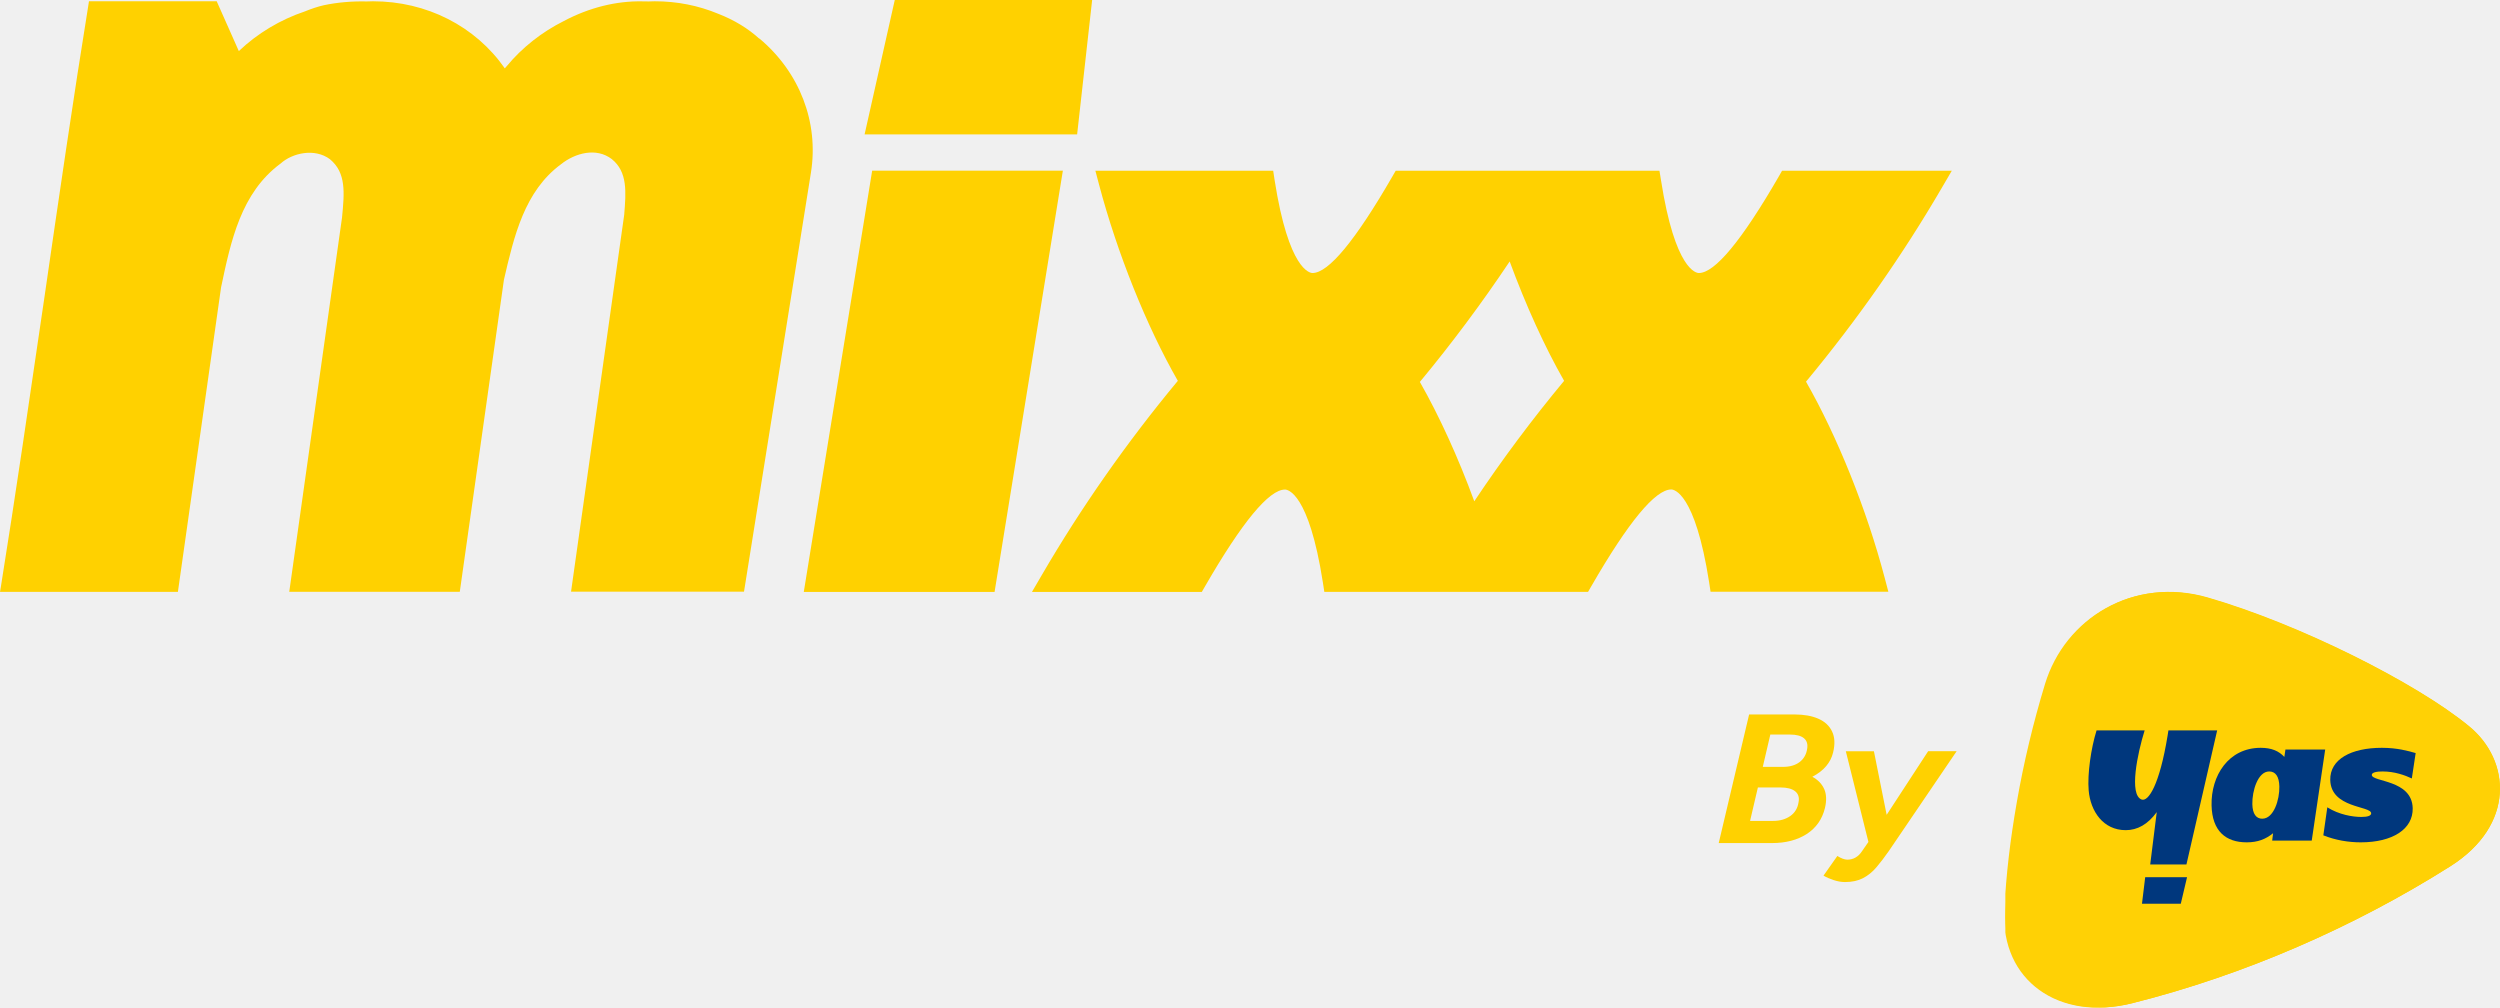
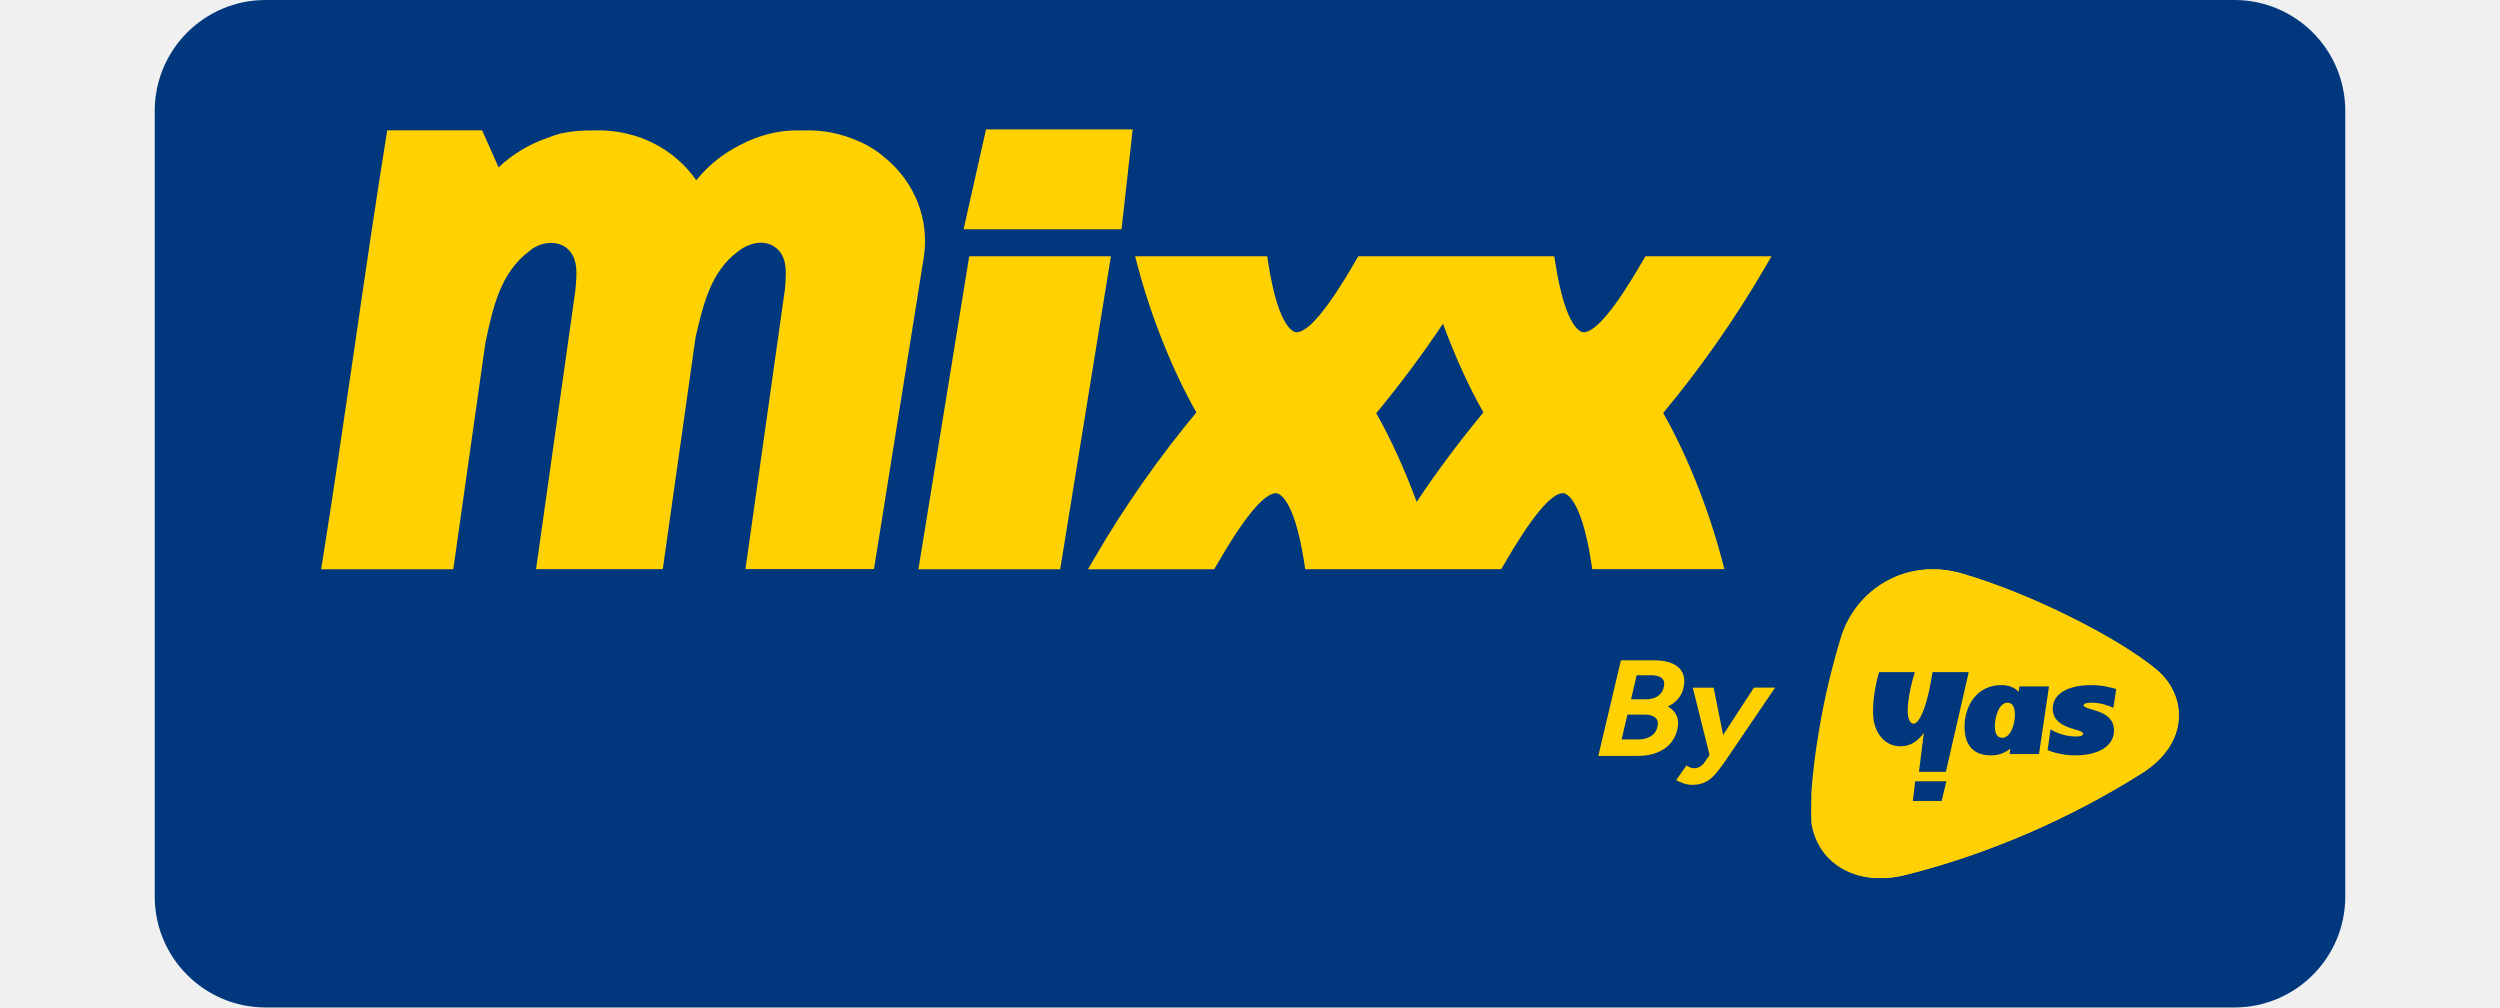
- <svg xmlns="http://www.w3.org/2000/svg" width="201" height="81" viewBox="0 0 201 81" fill="none">
+ <svg xmlns="http://www.w3.org/2000/svg" width="201" height="81" viewBox="-18 -14 237 109" fill="none">
+   <rect x="-18" y="-14" width="237" height="109" rx="12" fill="#00377D" />
  <g clip-path="url(#clip0_3031_6136)">
    <path d="M171.485 80.646C180.437 78.395 189.264 74.543 197.001 69.65C202.261 66.324 201.855 61.132 198.533 58.397C194.259 54.874 184.791 50.138 177.5 48.034C171.58 46.327 166.109 49.692 164.506 54.986C163.564 58.093 162.806 61.257 162.248 64.465C161.719 67.506 161.385 70.277 161.242 73.229C160.971 78.791 165.584 82.131 171.486 80.647L171.485 80.646Z" fill="#FFD100" />
    <path d="M170.094 58.83H173.207L173.71 56.694H170.352L170.094 58.83Z" fill="#00377D" />
    <path d="M167.408 69.132C168.177 69.132 168.707 68.787 168.835 67.889L170.039 59.925H173.086L171.851 68.204C171.595 69.835 170.455 71.153 167.104 71.153L167.409 69.132H167.408Z" fill="#00377D" />
    <path d="M176.306 64.028C176.291 64.207 176.275 64.387 176.275 64.552C176.275 65.45 176.546 65.838 177.012 65.838C177.478 65.838 177.863 65.524 178.039 65.015H180.926C180.412 66.662 179.05 67.86 176.677 67.86C174.559 67.86 173.149 66.827 173.149 64.522C173.149 61.827 175.106 59.775 178.023 59.775C179.706 59.775 181.278 60.449 181.278 62.919C181.278 63.248 181.247 63.623 181.182 64.026H176.308L176.306 64.028ZM176.643 62.604H178.311C178.343 62.006 178.182 61.571 177.686 61.571C177.238 61.571 176.885 62.006 176.643 62.604Z" fill="#00377D" />
    <path d="M194.2 62.53L193.415 67.71H190.369L191.01 63.443C191.154 62.545 190.946 62.171 190.528 62.171C190.11 62.171 189.646 62.545 189.454 63.743L188.861 67.71H185.815L186.456 63.443C186.6 62.545 186.392 62.171 185.974 62.171C185.556 62.171 185.092 62.545 184.9 63.743L184.307 67.71H181.26L182.429 59.925H185.477L185.316 60.988C185.814 60.359 186.567 59.775 187.61 59.775C188.652 59.775 189.454 60.164 189.646 61.273C190.271 60.314 191.185 59.775 192.164 59.775C193.478 59.775 194.521 60.434 194.2 62.53Z" fill="#00377D" />
    <path d="M171.412 80.661C180.383 78.409 189.23 74.557 196.984 69.665C202.256 66.339 201.848 61.146 198.519 58.41C194.235 54.887 184.746 50.152 177.439 48.049C171.506 46.34 166.024 49.706 164.417 55C163.473 58.107 162.714 61.271 162.154 64.48C161.623 67.521 161.289 70.292 161.146 73.243C160.875 78.805 165.498 82.146 171.412 80.661Z" fill="#FFD105" />
    <path d="M183.749 60.266L183.661 60.856C183.213 60.378 182.635 60.124 181.761 60.124C179.17 60.124 177.757 62.362 177.81 64.754C177.857 66.823 178.953 67.724 180.635 67.724C181.527 67.724 182.16 67.471 182.755 66.992L182.684 67.582H185.864L186.945 60.265H183.749V60.266ZM181.888 65.825C181.401 65.825 181.105 65.445 181.088 64.656C181.064 63.587 181.534 62.025 182.442 62.025C182.947 62.025 183.242 62.419 183.26 63.235C183.283 64.29 182.813 65.823 181.888 65.823V65.825Z" fill="#00377D" />
    <path d="M190.692 62.307C190.688 62.096 191.089 62.025 191.56 62.025C192.536 62.025 193.368 62.334 193.911 62.588L194.219 60.547C193.627 60.378 192.746 60.124 191.501 60.124C189.062 60.124 187.316 61.025 187.353 62.713C187.404 64.993 190.629 64.782 190.642 65.387C190.646 65.57 190.397 65.683 189.858 65.683C189.152 65.683 188.055 65.5 187.116 64.909L186.796 67.161C187.781 67.555 188.828 67.724 189.803 67.724C192.377 67.724 194.018 66.654 193.981 64.98C193.929 62.672 190.705 62.883 190.692 62.306V62.307Z" fill="#00377D" />
    <path d="M172.215 72.661H175.335L175.839 70.525H172.474L172.215 72.661Z" fill="#00377D" />
    <path d="M173.402 65.295L172.877 69.502H175.79L178.261 58.722H174.341C174.341 58.722 174.341 58.724 174.341 58.725L174.277 59.131C173.623 63.136 172.723 64.477 172.187 64.282C171.156 63.908 171.85 60.574 172.43 58.722H168.565C168.112 60.169 167.819 62.242 167.93 63.551C168.074 65.231 169.099 66.745 170.909 66.745C171.841 66.745 172.682 66.285 173.402 65.295Z" fill="#00377D" />
  </g>
  <g clip-path="url(#clip1_3031_6136)">
    <path d="M87.809 0H71.939L69.513 10.807H86.601L87.809 0Z" fill="#FFD100" />
    <path d="M156.934 13.726H143.278L143.005 14.205C140.033 19.347 137.873 21.951 136.586 21.951C136.391 21.951 134.676 21.73 133.545 14.493L133.42 13.726H112.215L111.942 14.198C108.97 19.347 106.81 21.951 105.523 21.951C105.328 21.951 103.612 21.73 102.481 14.493L102.364 13.726H88.069L88.365 14.847C89.824 20.35 92.179 26.222 94.698 30.619C90.588 35.568 86.907 40.828 83.748 46.257L82.969 47.592H96.624L96.897 47.12C99.869 41.971 102.029 39.36 103.316 39.36C103.511 39.36 105.227 39.581 106.358 46.818L106.475 47.585H127.68L127.953 47.113C130.924 41.964 133.085 39.353 134.371 39.353C134.566 39.353 136.282 39.574 137.413 46.81L137.53 47.578H151.825L151.529 46.456C150.078 40.953 147.715 35.081 145.204 30.685C149.314 25.735 152.995 20.468 156.154 15.046L156.934 13.711V13.726ZM125.754 30.619C123.195 33.702 120.762 36.955 118.532 40.304C117.245 36.785 115.701 33.414 114.157 30.707C116.715 27.623 119.14 24.37 121.378 21.021C122.673 24.54 124.209 27.919 125.754 30.619Z" fill="#FFD100" />
    <path d="M61.05 3.112C60.138 2.279 59.023 1.607 57.759 1.113C56.145 0.442 54.429 0.103 52.643 0.103L52.136 0.117C51.972 0.117 51.824 0.103 51.645 0.11C49.57 0.066 47.379 0.604 45.335 1.689C43.565 2.574 41.974 3.828 40.749 5.311C40.695 5.37 40.64 5.429 40.586 5.495C38.223 2.102 34.3 0.103 29.987 0.103L29.488 0.117C28.287 0.088 27.125 0.191 26.033 0.42C25.557 0.53 25.042 0.7 24.52 0.914C22.523 1.585 20.698 2.684 19.201 4.108L17.423 0.103H7.152L7.105 0.412C5.927 7.686 4.726 15.926 3.572 23.9C2.418 31.764 1.24 39.9 0.07 47.174L0 47.587H14.303L17.774 23.103C18.561 19.371 19.373 15.505 22.555 13.152C23.522 12.282 25.315 11.898 26.524 12.798C27.842 13.89 27.694 15.483 27.499 17.49L23.256 47.579H36.967L40.516 22.491C41.327 18.987 42.169 15.358 45.117 13.196C46.24 12.304 47.94 11.832 49.188 12.791C50.467 13.823 50.334 15.431 50.186 17.268L45.912 47.572H59.818L65.199 13.882C65.847 9.84 64.295 5.805 61.05 3.09V3.112Z" fill="#FFD100" />
    <path d="M70.122 13.724L64.624 47.59H79.964L85.454 13.724H70.122Z" fill="#FFD100" />
  </g>
  <path d="M146.666 63.444C146.486 63.03 146.17 62.701 145.713 62.453C146.629 61.972 147.184 61.322 147.381 60.502C147.545 59.834 147.518 59.269 147.3 58.811C147.081 58.352 146.712 58.01 146.192 57.783C145.671 57.556 145.034 57.443 144.283 57.443H140.629L138.185 67.783H142.467C143.575 67.783 144.506 67.54 145.263 67.052C146.017 66.564 146.506 65.867 146.727 64.962C146.867 64.36 146.848 63.853 146.668 63.441L146.666 63.444ZM144.605 64.495C144.533 64.978 144.31 65.349 143.936 65.61C143.56 65.871 143.101 66.001 142.556 66.001H140.706L141.334 63.312H143.153C143.686 63.312 144.079 63.416 144.334 63.622C144.587 63.828 144.678 64.12 144.605 64.495ZM145.295 60.208C145.226 60.662 145.022 61.016 144.683 61.273C144.344 61.53 143.897 61.657 143.344 61.657H141.728L142.334 59.058H143.919C144.43 59.058 144.804 59.158 145.039 59.355C145.273 59.551 145.359 59.838 145.295 60.211V60.208Z" fill="#FFD100" />
  <path d="M151.688 65.517L150.663 60.403H148.405L150.221 67.691L149.705 68.438C149.555 68.665 149.381 68.834 149.182 68.947C148.983 69.061 148.766 69.116 148.536 69.116C148.305 69.116 148.034 69.017 147.722 68.82L146.609 70.401C146.843 70.54 147.118 70.66 147.435 70.762C147.752 70.866 148.054 70.917 148.337 70.917C148.902 70.917 149.383 70.813 149.781 70.607C150.179 70.401 150.54 70.109 150.86 69.734C151.179 69.359 151.511 68.927 151.855 68.433L157.314 60.396H155.024L151.688 65.511V65.517Z" fill="#FFD100" />
  <defs>
    <clipPath id="clip0_3031_6136">
      <rect width="39.77" height="33.413" fill="white" transform="translate(161.23 47.5874)" />
    </clipPath>
    <clipPath id="clip1_3031_6136">
      <rect width="156.93" height="47.587" fill="white" />
    </clipPath>
  </defs>
</svg>
